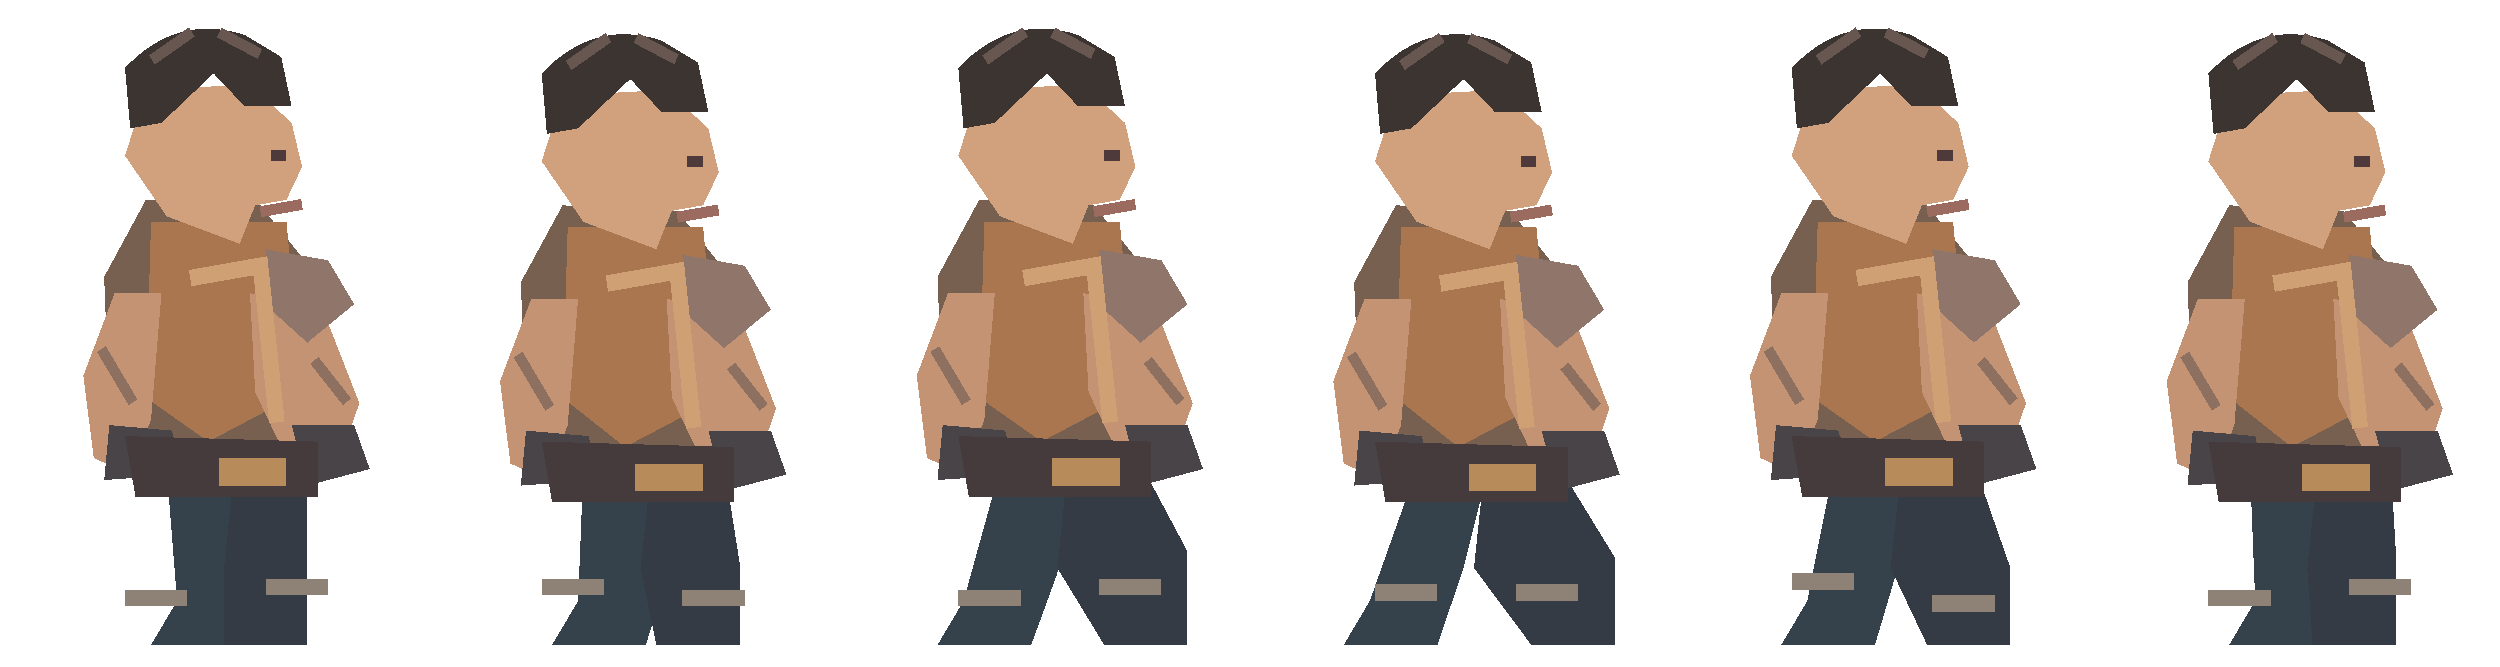
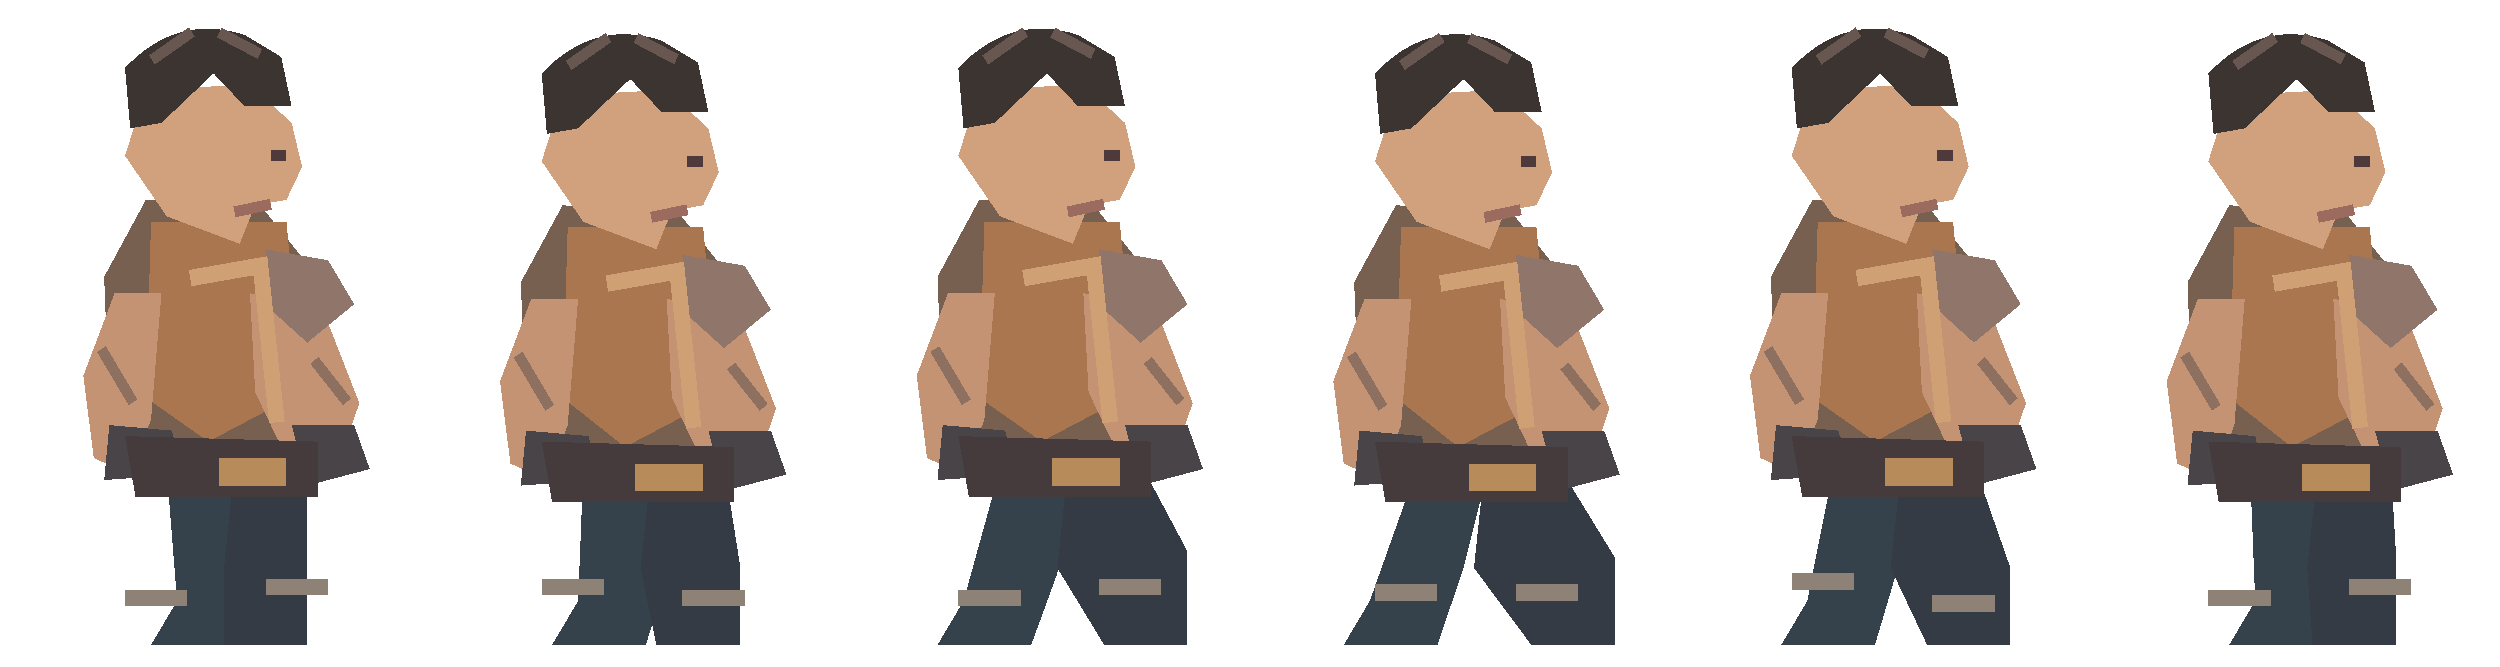
<svg xmlns="http://www.w3.org/2000/svg" width="480" height="128" viewBox="0 0 480 128" shape-rendering="crispEdges">
  <g transform="translate(0,0)">
    <g id="reson-east-pose-0" data-review="unapproved-east-original" transform="translate(0,-7) scale(1,1.055)">
      <path d="M32 92 L46 91 L52 111 L47 124 L29 124 L34 116 Z" fill="#35424b" />
      <path d="M45 92 L59 91 L59 107 L59 124 L43 124 L43 110 Z" fill="#343b44" />
      <path d="M28 43 L50 44 L61 57 L61 87 L35 96 L21 82 L20 57 Z" fill="#786050" />
      <path d="M29 47 L55 47 L58 78 L40 87 L28 79 Z" fill="#aa7650" />
      <path d="M22 60 L31 60 L29 83 L25 93 L18 90 L16 75 Z" fill="#c49374" />
      <path d="M48 60 L62 63 L69 80 L65 91 L56 92 L49 78 Z" fill="#c49374" />
      <path d="M51 52 L63 54 L68 62 L59 69 L52 63 Z" fill="#90766a" />
      <path d="M21 84 L33 85 L35 93 L20 94 Z" fill="#484447" />
      <path d="M56 84 L68 84 L71 92 L59 95 Z" fill="#484447" />
      <path d="M38 57 L50 55 L53 82" fill="none" stroke="#d0a075" stroke-width="3" stroke-linecap="square" />
      <path d="M24 86 L61 87 L61 97 L26 97 Z" fill="#453b3c" />
      <rect x="42" y="90" width="13" height="5" fill="#b78b5a" />
      <path d="M28 23 L48 22 L56 29 L58 37 L55 43 L49 44 L46 51 L32 46 L24 35 Z" fill="#d1a07d" />
      <path d="M25 30 L24 19 Q34 9 47 13 L54 17 L56 26 L47 26 L41 20 L31 29 Z" fill="#3c3431" />
      <path d="M30 17 L36 13 M43 13 L49 16" fill="none" stroke="#675750" stroke-width="2" stroke-linecap="square" />
      <rect x="52" y="34" width="3" height="2" fill="#4e3a3b" />
-       <path d="M57 44 L51 45" fill="none" stroke="#9c6b60" stroke-width="2" stroke-linecap="square" />
+       <path d="M51 44 L46 45" fill="none" stroke="#9c6b60" stroke-width="2" stroke-linecap="square" />
      <path d="M20 71 L25 79 M61 73 L66 79" fill="none" stroke="#8e7060" stroke-width="2" stroke-linecap="square" />
      <rect x="24" y="114" width="12" height="3" fill="#8e8175" />
      <rect x="51" y="112" width="12" height="3" fill="#8e8175" />
    </g>
  </g>
  <g transform="translate(80,0)">
    <g id="reson-east-pose-1" data-review="unapproved-east-original" transform="translate(0,-7) scale(1,1.055)">
      <path d="M32 92 L46 91 L49 109 L44 124 L26 124 L31 116 Z" fill="#35424b" />
      <path d="M45 92 L59 91 L62 109 L62 124 L46 124 L43 110 Z" fill="#343b44" />
      <path d="M28 44 L50 45 L61 58 L61 88 L35 97 L21 83 L20 58 Z" fill="#786050" />
      <path d="M29 48 L55 48 L58 79 L40 88 L28 79 Z" fill="#aa7650" />
      <path d="M22 61 L31 61 L29 84 L25 94 L18 91 L16 76 Z" fill="#c49374" />
      <path d="M48 61 L62 64 L69 81 L65 92 L56 93 L49 79 Z" fill="#c49374" />
      <path d="M51 53 L63 55 L68 63 L59 70 L52 64 Z" fill="#90766a" />
      <path d="M21 85 L33 86 L35 94 L20 95 Z" fill="#484447" />
      <path d="M56 85 L68 85 L71 93 L59 96 Z" fill="#484447" />
      <path d="M38 58 L50 56 L53 83" fill="none" stroke="#d0a075" stroke-width="3" stroke-linecap="square" />
      <path d="M24 87 L61 88 L61 98 L26 98 Z" fill="#453b3c" />
      <rect x="42" y="91" width="13" height="5" fill="#b78b5a" />
      <path d="M28 24 L48 23 L56 30 L58 38 L55 44 L49 45 L46 52 L32 47 L24 36 Z" fill="#d1a07d" />
      <path d="M25 31 L24 20 Q34 10 47 14 L54 18 L56 27 L47 27 L41 21 L31 30 Z" fill="#3c3431" />
      <path d="M30 18 L36 14 M43 14 L49 17" fill="none" stroke="#675750" stroke-width="2" stroke-linecap="square" />
      <rect x="52" y="35" width="3" height="2" fill="#4e3a3b" />
-       <path d="M57 45 L51 46" fill="none" stroke="#9c6b60" stroke-width="2" stroke-linecap="square" />
+       <path d="M51 45 L46 46" fill="none" stroke="#9c6b60" stroke-width="2" stroke-linecap="square" />
      <path d="M20 72 L25 80 M61 74 L66 80" fill="none" stroke="#8e7060" stroke-width="2" stroke-linecap="square" />
      <rect x="24" y="112" width="12" height="3" fill="#8e8175" />
      <rect x="51" y="114" width="12" height="3" fill="#8e8175" />
    </g>
  </g>
  <g transform="translate(160,0)">
    <g id="reson-east-pose-2" data-review="unapproved-east-original" transform="translate(0,-7) scale(1,1.055)">
      <path d="M32 92 L46 91 L43 111 L38 124 L20 124 L25 116 Z" fill="#35424b" />
      <path d="M45 92 L59 91 L68 107 L68 124 L52 124 L43 110 Z" fill="#343b44" />
      <path d="M28 43 L50 44 L61 57 L61 87 L35 96 L21 82 L20 57 Z" fill="#786050" />
      <path d="M29 47 L55 47 L58 78 L40 87 L28 79 Z" fill="#aa7650" />
      <path d="M22 60 L31 60 L29 83 L25 93 L18 90 L16 75 Z" fill="#c49374" />
      <path d="M48 60 L62 63 L69 80 L65 91 L56 92 L49 78 Z" fill="#c49374" />
      <path d="M51 52 L63 54 L68 62 L59 69 L52 63 Z" fill="#90766a" />
      <path d="M21 84 L33 85 L35 93 L20 94 Z" fill="#484447" />
      <path d="M56 84 L68 84 L71 92 L59 95 Z" fill="#484447" />
      <path d="M38 57 L50 55 L53 82" fill="none" stroke="#d0a075" stroke-width="3" stroke-linecap="square" />
      <path d="M24 86 L61 87 L61 97 L26 97 Z" fill="#453b3c" />
      <rect x="42" y="90" width="13" height="5" fill="#b78b5a" />
      <path d="M28 23 L48 22 L56 29 L58 37 L55 43 L49 44 L46 51 L32 46 L24 35 Z" fill="#d1a07d" />
      <path d="M25 30 L24 19 Q34 9 47 13 L54 17 L56 26 L47 26 L41 20 L31 29 Z" fill="#3c3431" />
      <path d="M30 17 L36 13 M43 13 L49 16" fill="none" stroke="#675750" stroke-width="2" stroke-linecap="square" />
      <rect x="52" y="34" width="3" height="2" fill="#4e3a3b" />
-       <path d="M57 44 L51 45" fill="none" stroke="#9c6b60" stroke-width="2" stroke-linecap="square" />
+       <path d="M51 44 L46 45" fill="none" stroke="#9c6b60" stroke-width="2" stroke-linecap="square" />
      <path d="M20 71 L25 79 M61 73 L66 79" fill="none" stroke="#8e7060" stroke-width="2" stroke-linecap="square" />
      <rect x="24" y="114" width="12" height="3" fill="#8e8175" />
      <rect x="51" y="112" width="12" height="3" fill="#8e8175" />
    </g>
  </g>
  <g transform="translate(240,0)">
    <g id="reson-east-pose-3" data-review="unapproved-east-original" transform="translate(0,-7) scale(1,1.055)">
      <path d="M32 92 L46 91 L41 110 L36 124 L18 124 L23 116 Z" fill="#35424b" />
      <path d="M45 92 L59 91 L70 108 L70 124 L54 124 L43 110 Z" fill="#343b44" />
      <path d="M28 44 L50 45 L61 58 L61 88 L35 97 L21 83 L20 58 Z" fill="#786050" />
      <path d="M29 48 L55 48 L58 79 L40 88 L28 79 Z" fill="#aa7650" />
      <path d="M22 61 L31 61 L29 84 L25 94 L18 91 L16 76 Z" fill="#c49374" />
      <path d="M48 61 L62 64 L69 81 L65 92 L56 93 L49 79 Z" fill="#c49374" />
      <path d="M51 53 L63 55 L68 63 L59 70 L52 64 Z" fill="#90766a" />
      <path d="M21 85 L33 86 L35 94 L20 95 Z" fill="#484447" />
      <path d="M56 85 L68 85 L71 93 L59 96 Z" fill="#484447" />
      <path d="M38 58 L50 56 L53 83" fill="none" stroke="#d0a075" stroke-width="3" stroke-linecap="square" />
      <path d="M24 87 L61 88 L61 98 L26 98 Z" fill="#453b3c" />
      <rect x="42" y="91" width="13" height="5" fill="#b78b5a" />
      <path d="M28 24 L48 23 L56 30 L58 38 L55 44 L49 45 L46 52 L32 47 L24 36 Z" fill="#d1a07d" />
      <path d="M25 31 L24 20 Q34 10 47 14 L54 18 L56 27 L47 27 L41 21 L31 30 Z" fill="#3c3431" />
      <path d="M30 18 L36 14 M43 14 L49 17" fill="none" stroke="#675750" stroke-width="2" stroke-linecap="square" />
      <rect x="52" y="35" width="3" height="2" fill="#4e3a3b" />
-       <path d="M57 45 L51 46" fill="none" stroke="#9c6b60" stroke-width="2" stroke-linecap="square" />
+       <path d="M51 45 L46 46" fill="none" stroke="#9c6b60" stroke-width="2" stroke-linecap="square" />
      <path d="M20 72 L25 80 M61 74 L66 80" fill="none" stroke="#8e7060" stroke-width="2" stroke-linecap="square" />
      <rect x="24" y="113" width="12" height="3" fill="#8e8175" />
      <rect x="51" y="113" width="12" height="3" fill="#8e8175" />
    </g>
  </g>
  <g transform="translate(320,0)">
    <g id="reson-east-pose-4" data-review="unapproved-east-original" transform="translate(0,-7) scale(1,1.055)">
      <path d="M32 92 L46 91 L45 108 L40 124 L22 124 L27 116 Z" fill="#35424b" />
      <path d="M45 92 L59 91 L66 110 L66 124 L50 124 L43 110 Z" fill="#343b44" />
      <path d="M28 43 L50 44 L61 57 L61 87 L35 96 L21 82 L20 57 Z" fill="#786050" />
      <path d="M29 47 L55 47 L58 78 L40 87 L28 79 Z" fill="#aa7650" />
      <path d="M22 60 L31 60 L29 83 L25 93 L18 90 L16 75 Z" fill="#c49374" />
      <path d="M48 60 L62 63 L69 80 L65 91 L56 92 L49 78 Z" fill="#c49374" />
      <path d="M51 52 L63 54 L68 62 L59 69 L52 63 Z" fill="#90766a" />
      <path d="M21 84 L33 85 L35 93 L20 94 Z" fill="#484447" />
      <path d="M56 84 L68 84 L71 92 L59 95 Z" fill="#484447" />
      <path d="M38 57 L50 55 L53 82" fill="none" stroke="#d0a075" stroke-width="3" stroke-linecap="square" />
      <path d="M24 86 L61 87 L61 97 L26 97 Z" fill="#453b3c" />
      <rect x="42" y="90" width="13" height="5" fill="#b78b5a" />
      <path d="M28 23 L48 22 L56 29 L58 37 L55 43 L49 44 L46 51 L32 46 L24 35 Z" fill="#d1a07d" />
      <path d="M25 30 L24 19 Q34 9 47 13 L54 17 L56 26 L47 26 L41 20 L31 29 Z" fill="#3c3431" />
      <path d="M30 17 L36 13 M43 13 L49 16" fill="none" stroke="#675750" stroke-width="2" stroke-linecap="square" />
      <rect x="52" y="34" width="3" height="2" fill="#4e3a3b" />
-       <path d="M57 44 L51 45" fill="none" stroke="#9c6b60" stroke-width="2" stroke-linecap="square" />
+       <path d="M51 44 L46 45" fill="none" stroke="#9c6b60" stroke-width="2" stroke-linecap="square" />
      <path d="M20 71 L25 79 M61 73 L66 79" fill="none" stroke="#8e7060" stroke-width="2" stroke-linecap="square" />
      <rect x="24" y="111" width="12" height="3" fill="#8e8175" />
      <rect x="51" y="115" width="12" height="3" fill="#8e8175" />
    </g>
  </g>
  <g transform="translate(400,0)">
    <g id="reson-east-pose-5" data-review="unapproved-east-original" transform="translate(0,-7) scale(1,1.055)">
      <path d="M32 92 L46 91 L51 111 L46 124 L28 124 L33 116 Z" fill="#35424b" />
      <path d="M45 92 L59 91 L60 107 L60 124 L44 124 L43 110 Z" fill="#343b44" />
      <path d="M28 44 L50 45 L61 58 L61 88 L35 97 L21 83 L20 58 Z" fill="#786050" />
      <path d="M29 48 L55 48 L58 79 L40 88 L28 79 Z" fill="#aa7650" />
      <path d="M22 61 L31 61 L29 84 L25 94 L18 91 L16 76 Z" fill="#c49374" />
      <path d="M48 61 L62 64 L69 81 L65 92 L56 93 L49 79 Z" fill="#c49374" />
      <path d="M51 53 L63 55 L68 63 L59 70 L52 64 Z" fill="#90766a" />
      <path d="M21 85 L33 86 L35 94 L20 95 Z" fill="#484447" />
      <path d="M56 85 L68 85 L71 93 L59 96 Z" fill="#484447" />
      <path d="M38 58 L50 56 L53 83" fill="none" stroke="#d0a075" stroke-width="3" stroke-linecap="square" />
      <path d="M24 87 L61 88 L61 98 L26 98 Z" fill="#453b3c" />
      <rect x="42" y="91" width="13" height="5" fill="#b78b5a" />
      <path d="M28 24 L48 23 L56 30 L58 38 L55 44 L49 45 L46 52 L32 47 L24 36 Z" fill="#d1a07d" />
      <path d="M25 31 L24 20 Q34 10 47 14 L54 18 L56 27 L47 27 L41 21 L31 30 Z" fill="#3c3431" />
      <path d="M30 18 L36 14 M43 14 L49 17" fill="none" stroke="#675750" stroke-width="2" stroke-linecap="square" />
      <rect x="52" y="35" width="3" height="2" fill="#4e3a3b" />
-       <path d="M57 45 L51 46" fill="none" stroke="#9c6b60" stroke-width="2" stroke-linecap="square" />
+       <path d="M51 45 L46 46" fill="none" stroke="#9c6b60" stroke-width="2" stroke-linecap="square" />
      <path d="M20 72 L25 80 M61 74 L66 80" fill="none" stroke="#8e7060" stroke-width="2" stroke-linecap="square" />
      <rect x="24" y="114" width="12" height="3" fill="#8e8175" />
      <rect x="51" y="112" width="12" height="3" fill="#8e8175" />
    </g>
  </g>
</svg>
